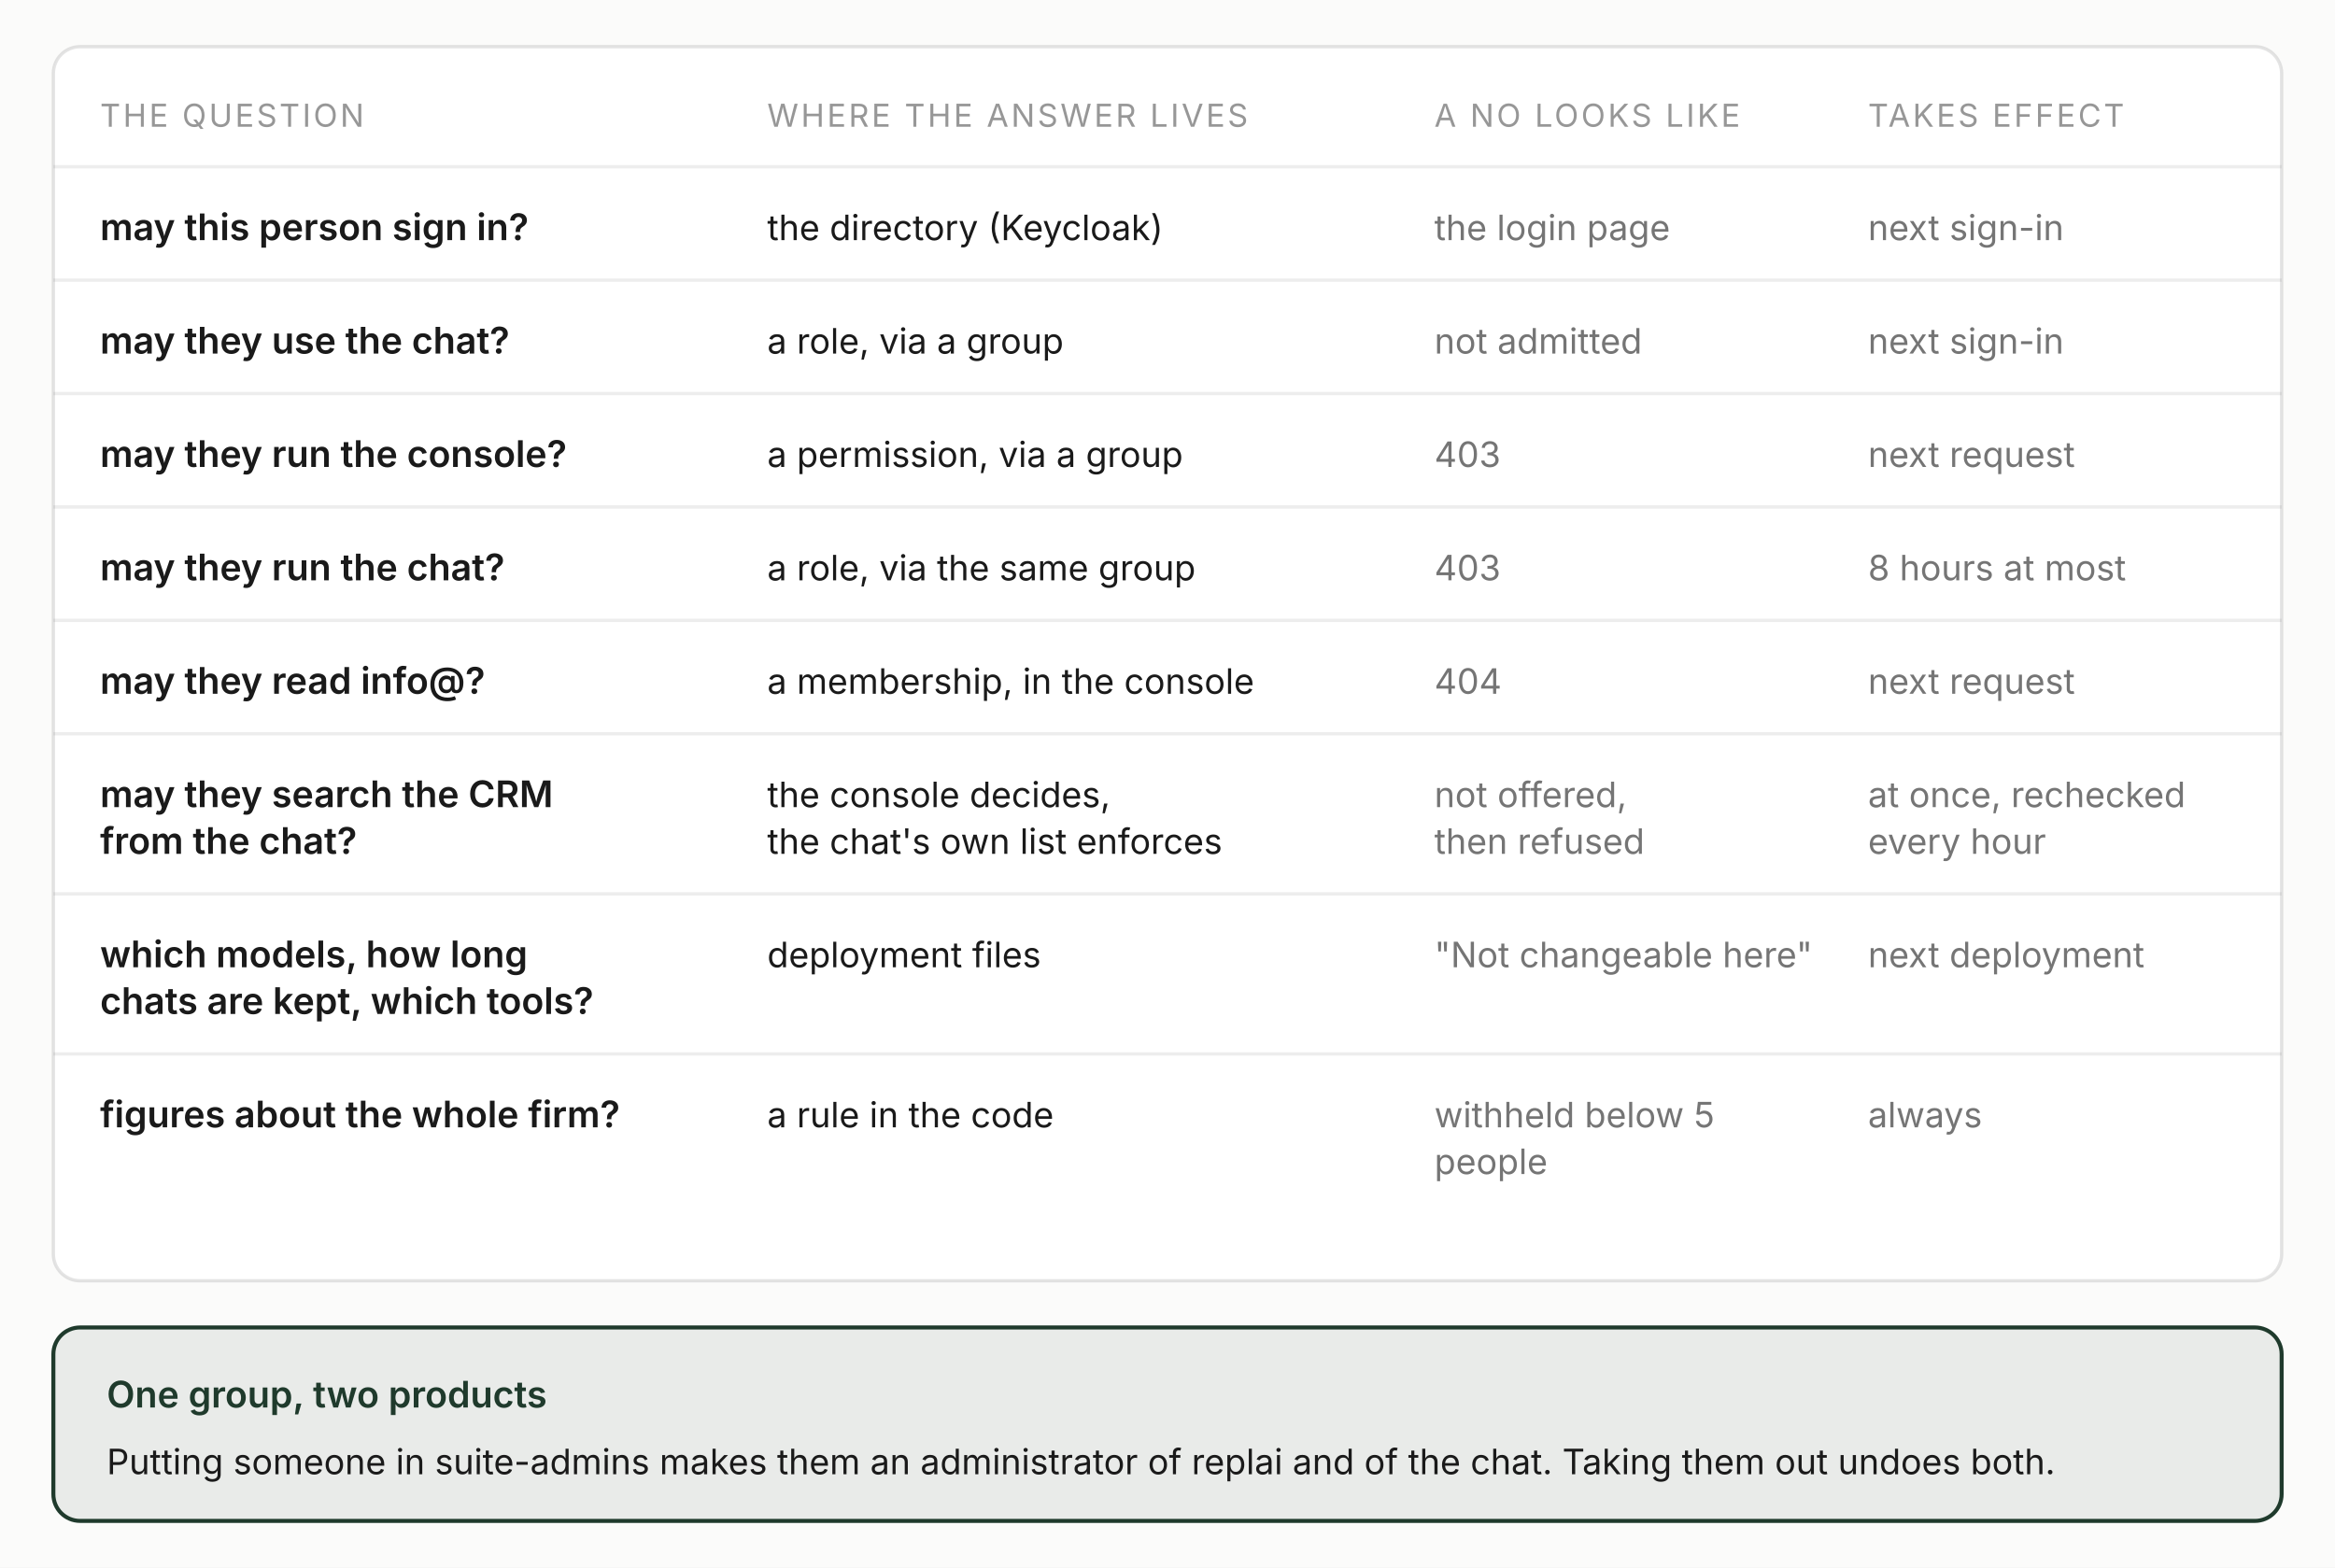
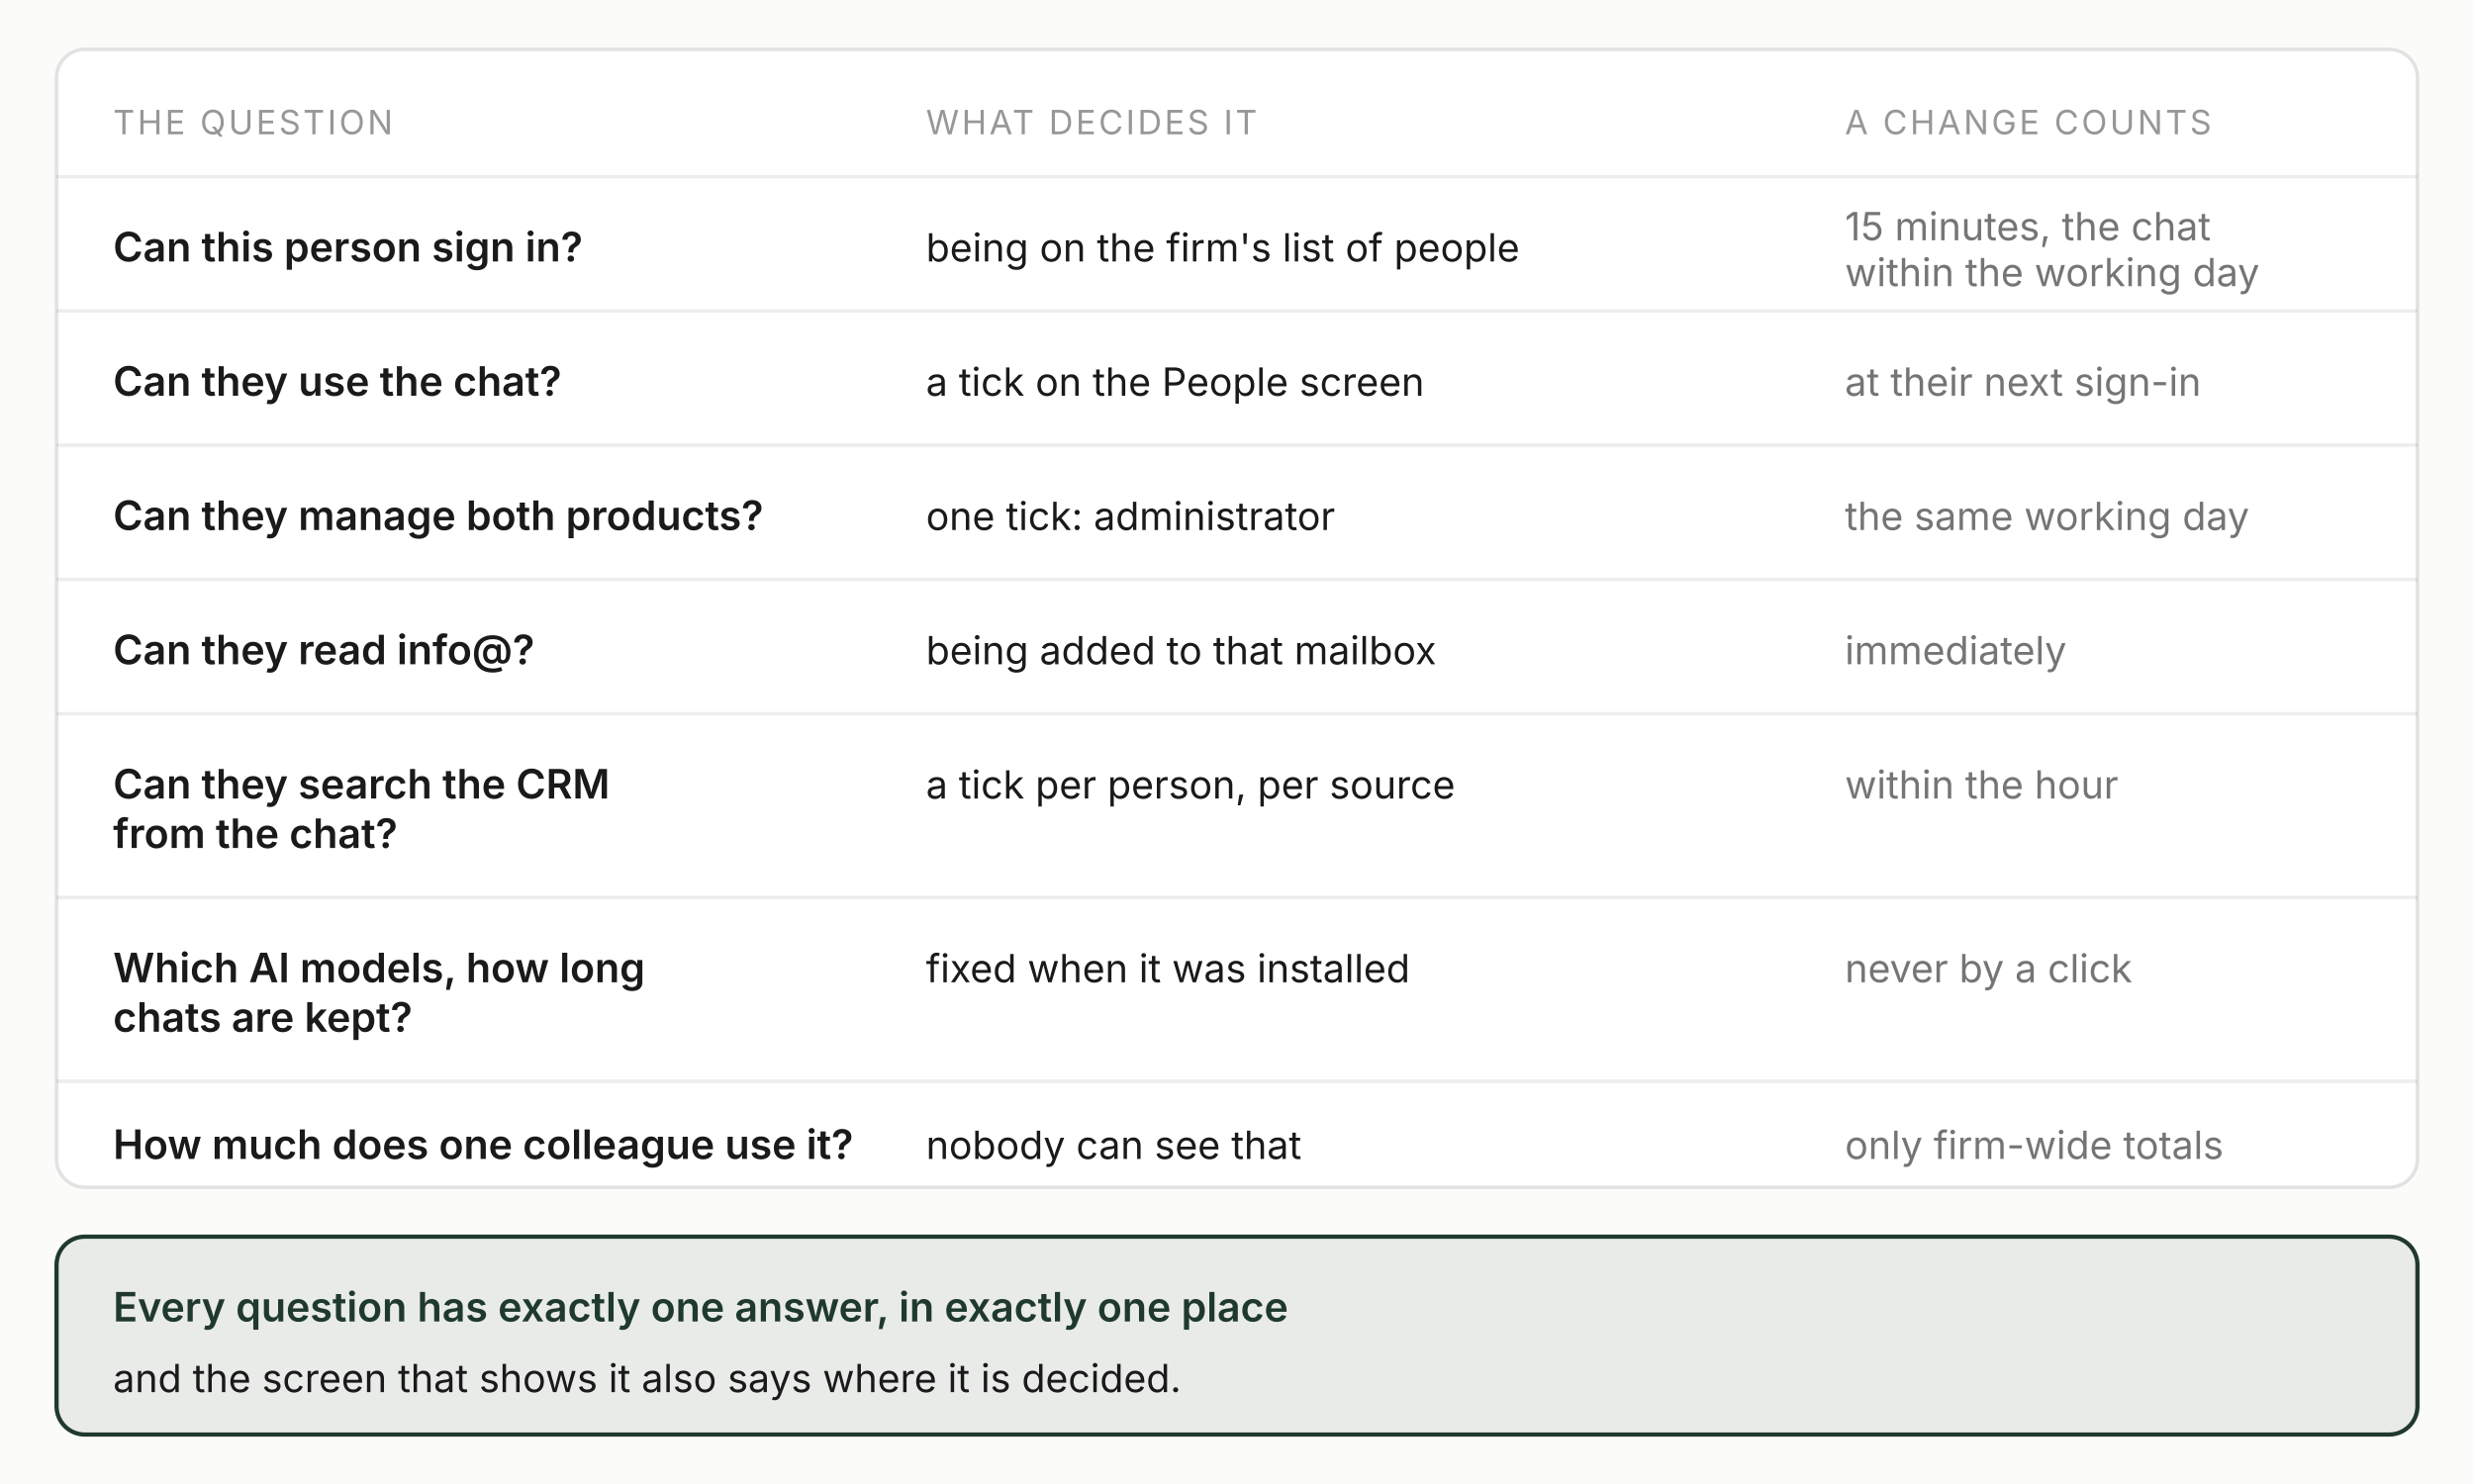
- <svg xmlns="http://www.w3.org/2000/svg" viewBox="0 0 700 470" width="700" height="470" role="img">
+ <svg xmlns="http://www.w3.org/2000/svg" viewBox="0 0 700 420" width="700" height="420" role="img">
  <style>
    .bg  { fill: #fbfbfa; }
    .card{ fill: #ffffff; stroke: rgb(26 26 26 / 0.12); stroke-width: 1; }
    .rule{ stroke: rgb(26 26 26 / 0.08); stroke-width: 1; }
    .gbox{ fill: rgb(31 58 44 / 0.08); stroke: #1f3a2c; stroke-width: 1.2; }
    .t   { font-family: ui-sans-serif, -apple-system, "Segoe UI", system-ui, sans-serif; fill: #1a1a1a; }
    .lbl { font-size: 9.5px; letter-spacing: 0.08em; fill: rgb(26 26 26 / 0.45); }
-     .k   { font-size: 11px; font-weight: 600; }
-     .b   { font-size: 10.5px; fill: #1a1a1a; }
-     .n   { font-size: 10.5px; fill: rgb(26 26 26 / 0.6); }
+     .k   { font-size: 11.5px; font-weight: 600; }
+     .b   { font-size: 11px; fill: #1a1a1a; }
+     .n   { font-size: 11px; fill: rgb(26 26 26 / 0.6); }
    .g   { fill: #1f3a2c; }
  </style>
-   <rect class="bg" x="0" y="0" width="700" height="470" />
-   <rect class="card" x="16" y="14" width="668" height="370" rx="8" />
-   <text class="t lbl" x="30" y="38">THE QUESTION</text>
-   <text class="t lbl" x="230" y="38">WHERE THE ANSWER LIVES</text>
-   <text class="t lbl" x="430" y="38">A NO LOOKS LIKE</text>
-   <text class="t lbl" x="560" y="38">TAKES EFFECT</text>
+   <rect class="bg" x="0" y="0" width="700" height="420" />
+   <rect class="card" x="16" y="14" width="668" height="322" rx="8" />
+   <text class="t lbl" x="32" y="38">THE QUESTION</text>
+   <text class="t lbl" x="262" y="38">WHAT DECIDES IT</text>
+   <text class="t lbl" x="522" y="38">A CHANGE COUNTS</text>
  <line class="rule" x1="16" y1="50" x2="684" y2="50" />
-   <text class="t k" x="30" y="72">may this person sign in?</text>
-   <text class="t b" x="230" y="72">the directory (Keycloak)</text>
-   <text class="t n" x="430" y="72">the login page</text>
-   <text class="t n" x="560" y="72">next sign-in</text>
-   <line class="rule" x1="16" y1="84" x2="684" y2="84" />
-   <text class="t k" x="30" y="106">may they use the chat?</text>
-   <text class="t b" x="230" y="106">a role, via a group</text>
-   <text class="t n" x="430" y="106">not admitted</text>
-   <text class="t n" x="560" y="106">next sign-in</text>
-   <line class="rule" x1="16" y1="118" x2="684" y2="118" />
-   <text class="t k" x="30" y="140">may they run the console?</text>
-   <text class="t b" x="230" y="140">a permission, via a group</text>
-   <text class="t n" x="430" y="140">403</text>
-   <text class="t n" x="560" y="140">next request</text>
-   <line class="rule" x1="16" y1="152" x2="684" y2="152" />
-   <text class="t k" x="30" y="174">may they run the chat?</text>
-   <text class="t b" x="230" y="174">a role, via the same group</text>
-   <text class="t n" x="430" y="174">403</text>
-   <text class="t n" x="560" y="174">8 hours at most</text>
-   <line class="rule" x1="16" y1="186" x2="684" y2="186" />
-   <text class="t k" x="30" y="208">may they read info@?</text>
-   <text class="t b" x="230" y="208">a membership, in the console</text>
-   <text class="t n" x="430" y="208">404</text>
-   <text class="t n" x="560" y="208">next request</text>
-   <line class="rule" x1="16" y1="220" x2="684" y2="220" />
-   <text class="t k" x="30" y="242">may they search the CRM</text>
-   <text class="t k" x="30" y="256">from the chat?</text>
-   <text class="t b" x="230" y="242">the console decides,</text>
-   <text class="t b" x="230" y="256">the chat's own list enforces</text>
-   <text class="t n" x="430" y="242">not offered,</text>
-   <text class="t n" x="430" y="256">then refused</text>
-   <text class="t n" x="560" y="242">at once, rechecked</text>
-   <text class="t n" x="560" y="256">every hour</text>
-   <line class="rule" x1="16" y1="268" x2="684" y2="268" />
-   <text class="t k" x="30" y="290">which models, how long</text>
-   <text class="t k" x="30" y="304">chats are kept, which tools?</text>
-   <text class="t b" x="230" y="290">deployment files</text>
-   <text class="t n" x="430" y="290">"Not changeable here"</text>
-   <text class="t n" x="560" y="290">next deployment</text>
-   <line class="rule" x1="16" y1="316" x2="684" y2="316" />
-   <text class="t k" x="30" y="338">figures about the whole firm?</text>
-   <text class="t b" x="230" y="338">a rule in the code</text>
-   <text class="t n" x="430" y="338">withheld below 5</text>
-   <text class="t n" x="430" y="352">people</text>
-   <text class="t n" x="560" y="338">always</text>
-   <rect class="gbox" x="16" y="398" width="668" height="58" rx="8" />
-   <text class="t k g" x="32" y="422">One group, two products</text>
-   <text class="t b" x="32" y="442">Putting someone in suite-admins makes them an administrator of replai and of the chat. Taking them out undoes both.</text>
+   <text class="t k" x="32" y="74">Can this person sign in?</text>
+   <text class="t b" x="262" y="74">being on the firm's list of people</text>
+   <text class="t n" x="522" y="68">15 minutes, the chat</text>
+   <text class="t n" x="522" y="81">within the working day</text>
+   <line class="rule" x1="16" y1="88" x2="684" y2="88" />
+   <text class="t k" x="32" y="112">Can they use the chat?</text>
+   <text class="t b" x="262" y="112">a tick on the People screen</text>
+   <text class="t n" x="522" y="112">at their next sign-in</text>
+   <line class="rule" x1="16" y1="126" x2="684" y2="126" />
+   <text class="t k" x="32" y="150">Can they manage both products?</text>
+   <text class="t b" x="262" y="150">one tick: administrator</text>
+   <text class="t n" x="522" y="150">the same working day</text>
+   <line class="rule" x1="16" y1="164" x2="684" y2="164" />
+   <text class="t k" x="32" y="188">Can they read info@?</text>
+   <text class="t b" x="262" y="188">being added to that mailbox</text>
+   <text class="t n" x="522" y="188">immediately</text>
+   <line class="rule" x1="16" y1="202" x2="684" y2="202" />
+   <text class="t k" x="32" y="226">Can they search the CRM</text>
+   <text class="t k" x="32" y="240">from the chat?</text>
+   <text class="t b" x="262" y="226">a tick per person, per source</text>
+   <text class="t n" x="522" y="226">within the hour</text>
+   <line class="rule" x1="16" y1="254" x2="684" y2="254" />
+   <text class="t k" x="32" y="278">Which AI models, how long</text>
+   <text class="t k" x="32" y="292">chats are kept?</text>
+   <text class="t b" x="262" y="278">fixed when it was installed</text>
+   <text class="t n" x="522" y="278">never by a click</text>
+   <line class="rule" x1="16" y1="306" x2="684" y2="306" />
+   <text class="t k" x="32" y="328">How much does one colleague use it?</text>
+   <text class="t b" x="262" y="328">nobody can see that</text>
+   <text class="t n" x="522" y="328">only firm-wide totals</text>
+   <rect class="gbox" x="16" y="350" width="668" height="56" rx="8" />
+   <text class="t k g" x="32" y="374">Every question has exactly one answer, in exactly one place</text>
+   <text class="t b" x="32" y="394">and the screen that shows it also says where it is decided.</text>
</svg>
